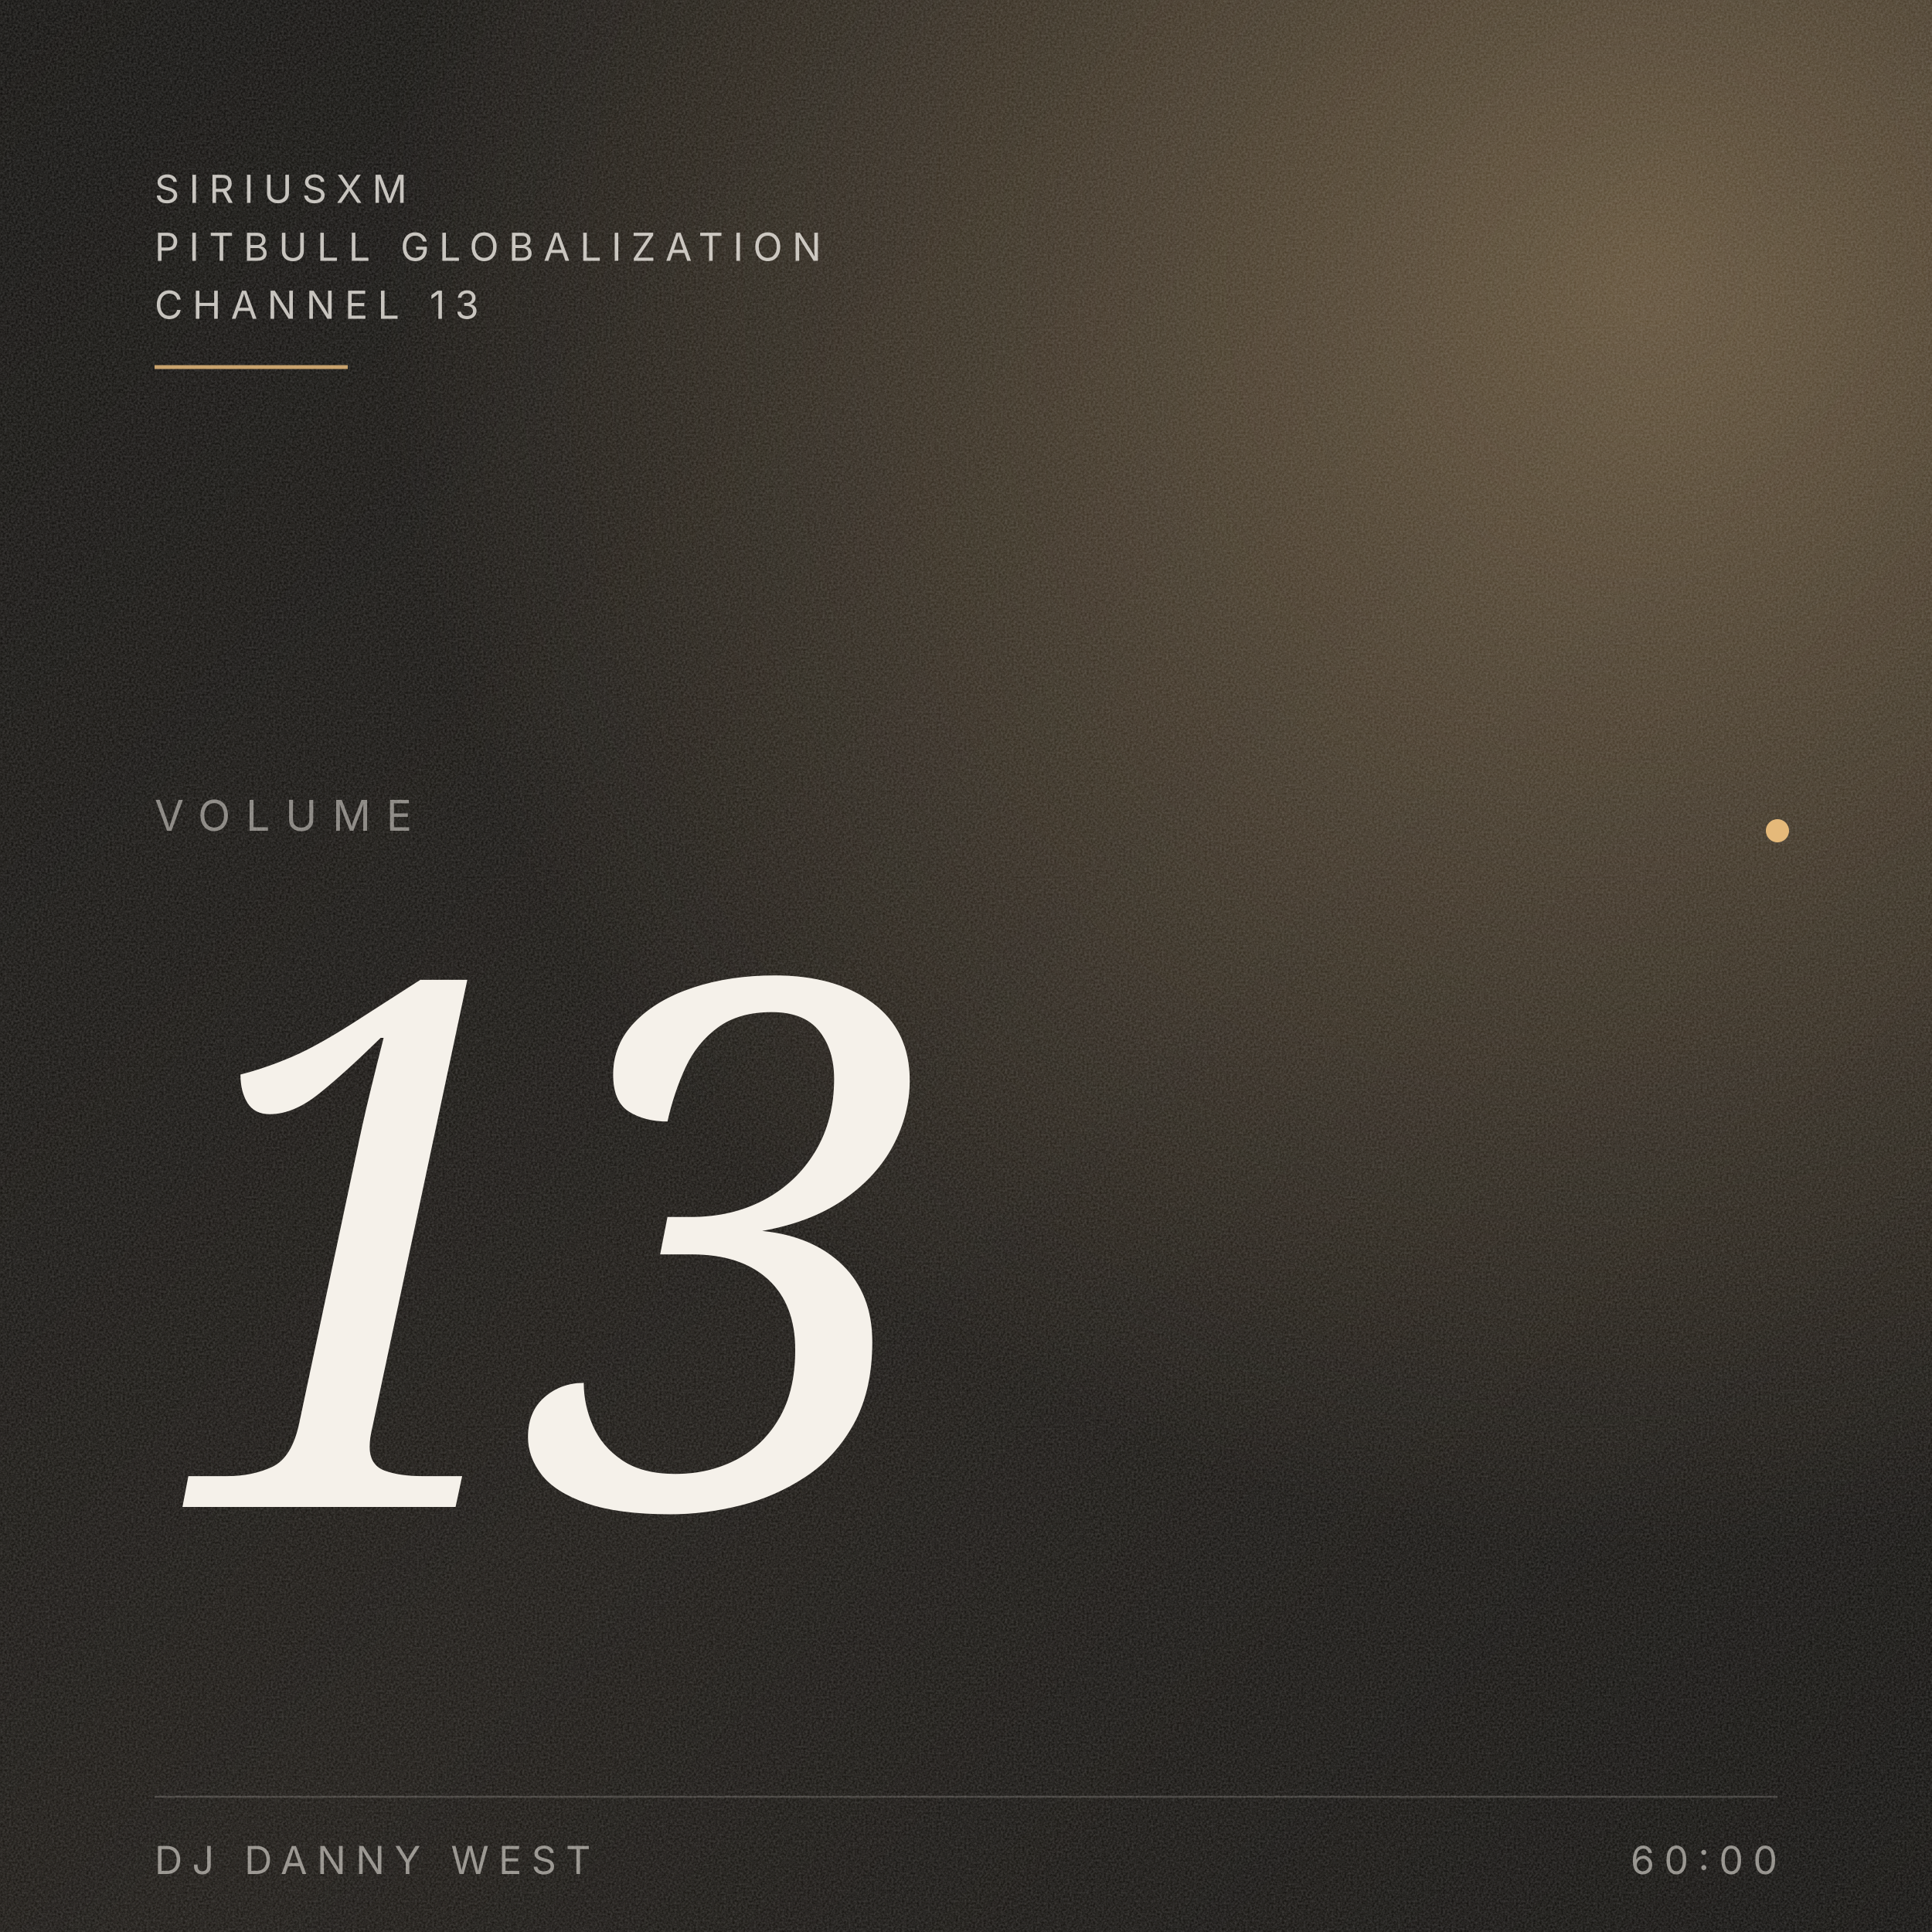
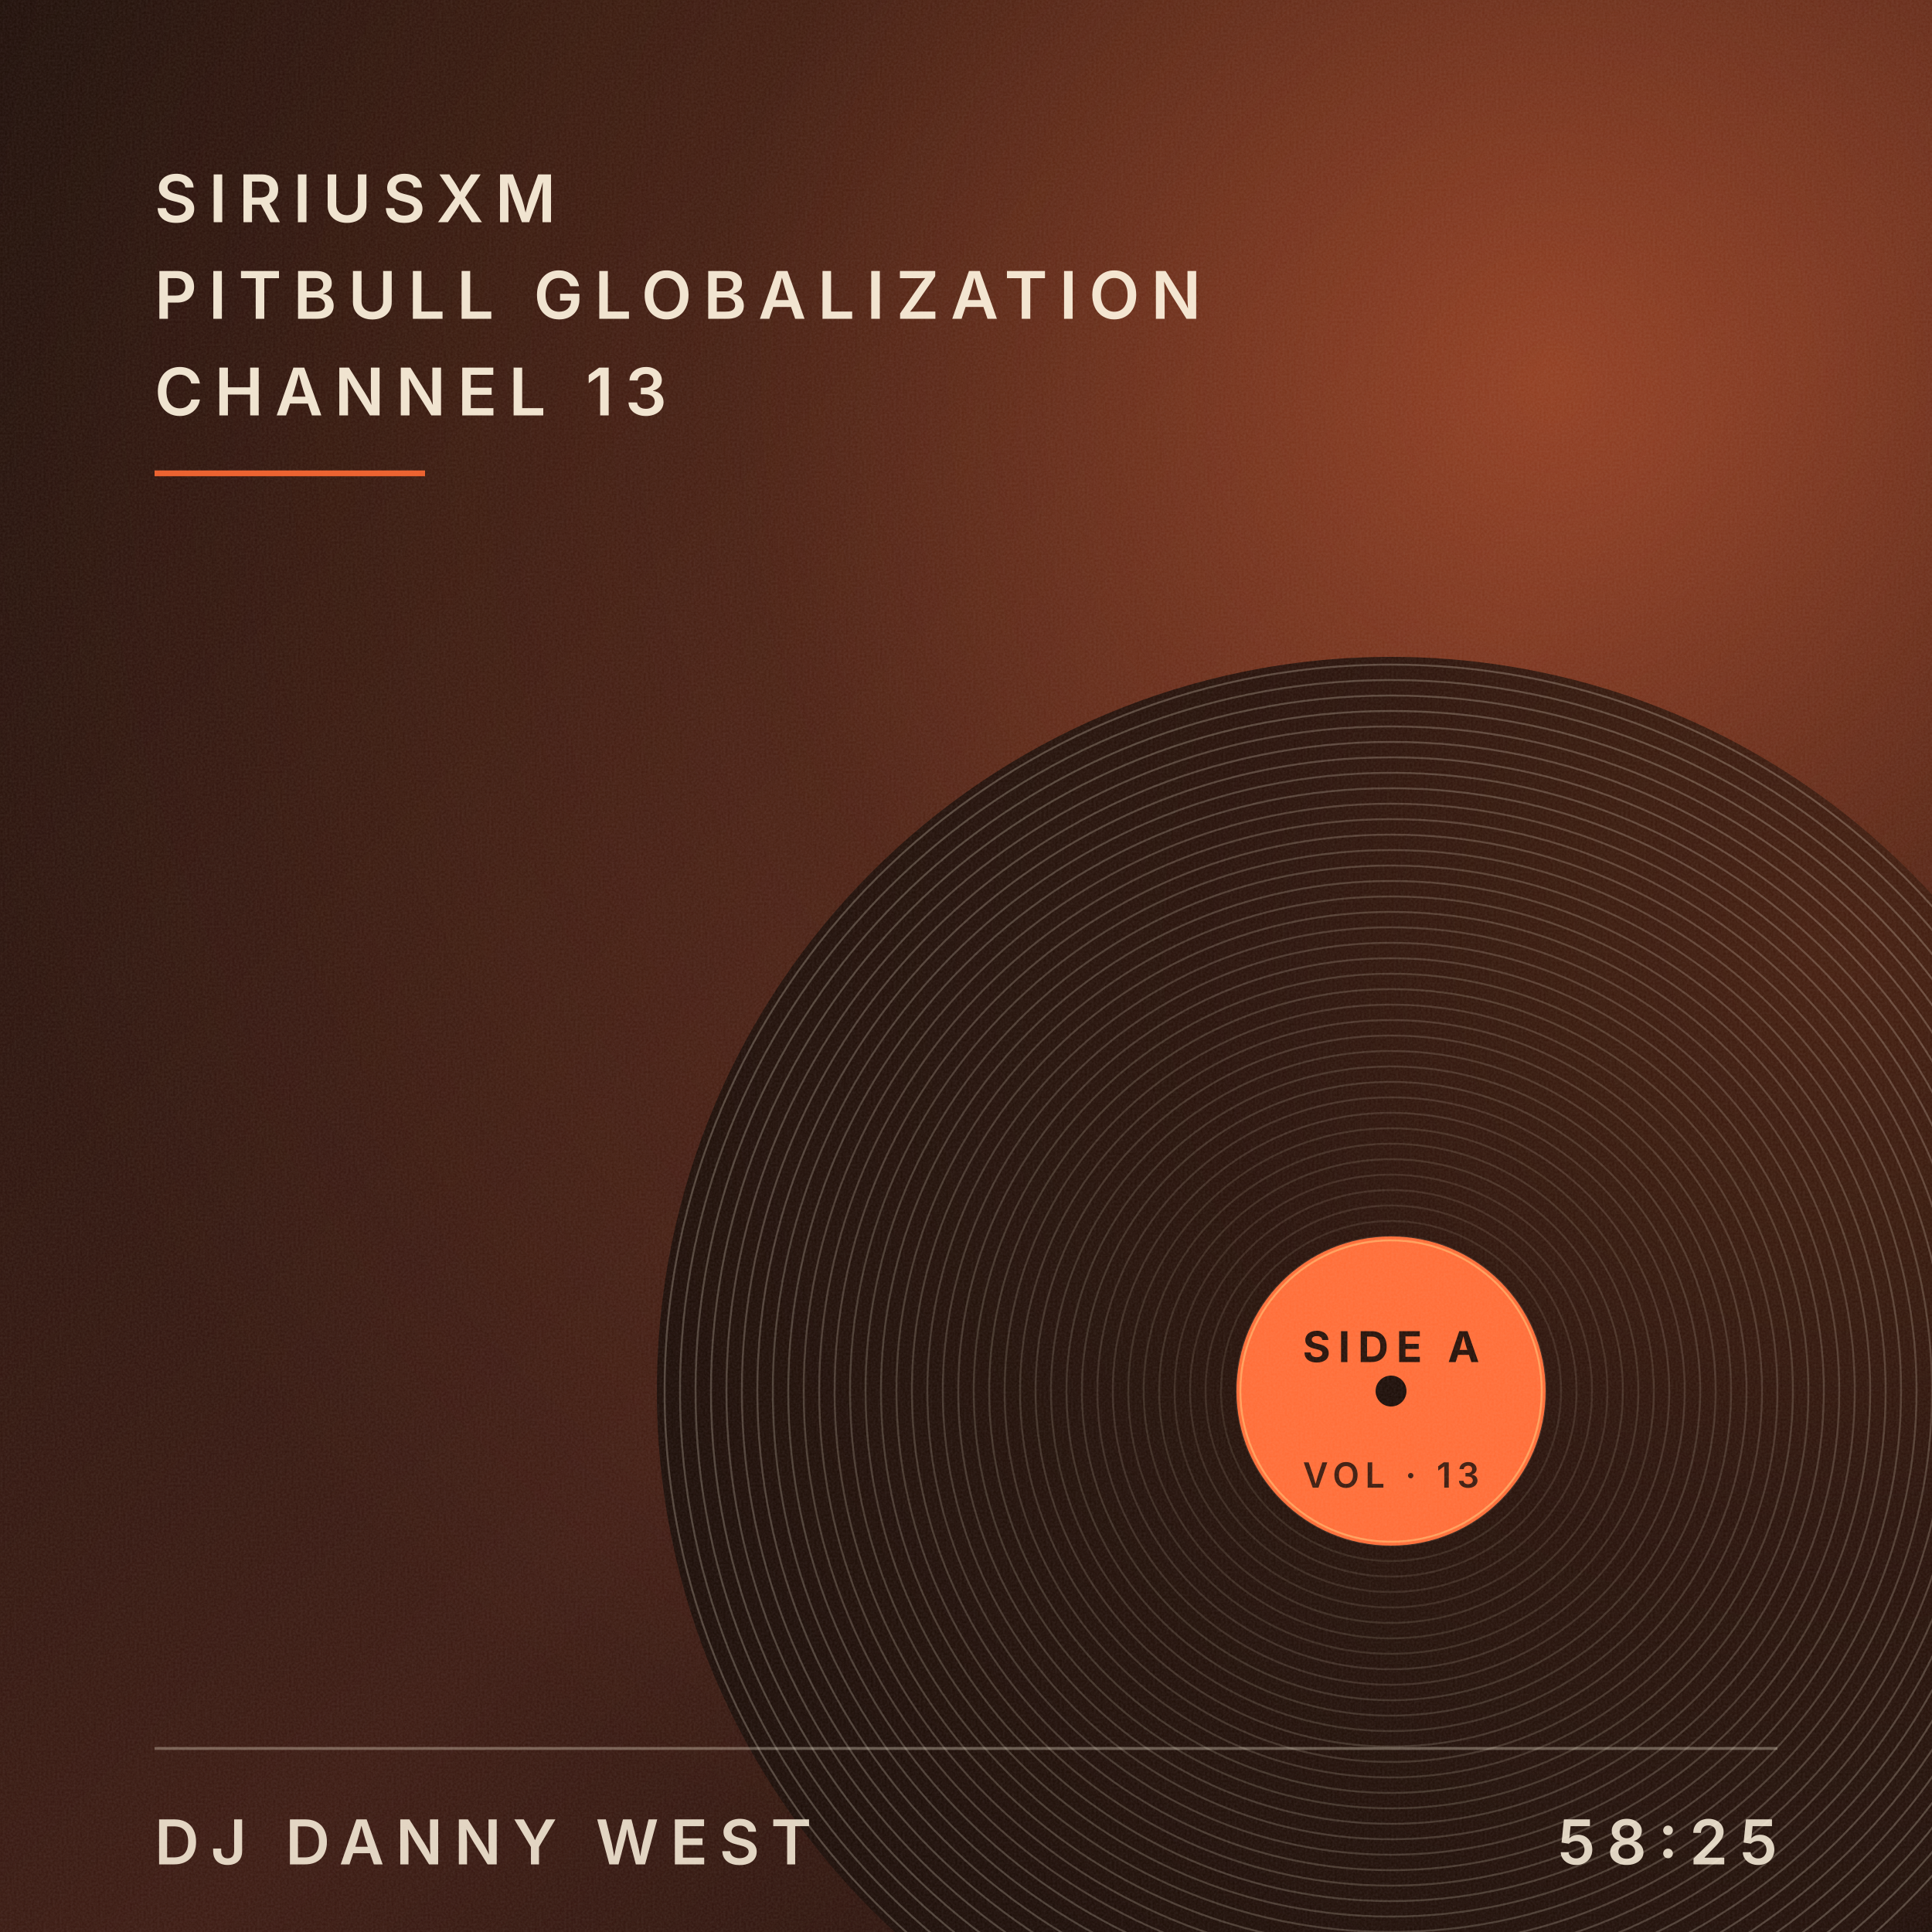
<svg xmlns="http://www.w3.org/2000/svg" viewBox="0 0 1000 1000" preserveAspectRatio="xMidYMid slice">
  <defs>
    <linearGradient id="bg" x1="0" y1="0" x2="1" y2="1">
-       <stop offset="0" stop-color="#0A0907" />
-       <stop offset="0.55" stop-color="#14110D" />
-       <stop offset="1" stop-color="#0A0907" />
+       <stop offset="0" stop-color="#1A0B05" />
+       <stop offset="0.55" stop-color="#3A1810" />
+       <stop offset="1" stop-color="#1A0B05" />
    </linearGradient>
-     <radialGradient id="ember" cx="0.85" cy="0.15" r="0.65">
-       <stop offset="0" stop-color="#E5B97A" stop-opacity="0.35" />
-       <stop offset="1" stop-color="#E5B97A" stop-opacity="0" />
+     <radialGradient id="accentGlow" cx="0.8" cy="0.2" r="0.85">
+       <stop offset="0" stop-color="#FF6B35" stop-opacity="0.45" />
+       <stop offset="0.5" stop-color="#FF6B35" stop-opacity="0.12" />
+       <stop offset="1" stop-color="#FF6B35" stop-opacity="0" />
    </radialGradient>
    <filter id="grain" x="0" y="0" width="100%" height="100%">
-       <feTurbulence type="fractalNoise" baseFrequency="0.9" numOctaves="3" stitchTiles="stitch" />
-       <feColorMatrix values="0 0 0 0 0.96  0 0 0 0 0.94  0 0 0 0 0.92  0 0 0 0.5 0" />
+       <feTurbulence type="fractalNoise" baseFrequency="0.85" numOctaves="2" seed="43" stitchTiles="stitch" />
+       <feColorMatrix values="0 0 0 0 0.96  0 0 0 0 0.94  0 0 0 0 0.92  0 0 0 0.18 0" />
+     </filter>
+     <filter id="softblur">
+       <feGaussianBlur stdDeviation="40" />
    </filter>
  </defs>
  <rect width="1000" height="1000" fill="url(#bg)" />
-   <rect width="1000" height="1000" fill="url(#ember)" />
-   <rect width="1000" height="1000" filter="url(#grain)" opacity="0.45" />
-   <g font-family="Inter, system-ui, sans-serif" fill="#F5F1EA">
-     <text x="80" y="105" font-size="20" letter-spacing="5" fill-opacity="0.78">SIRIUSXM</text>
-     <text x="80" y="135" font-size="20" letter-spacing="5" fill-opacity="0.78">PITBULL GLOBALIZATION</text>
-     <text x="80" y="165" font-size="20" letter-spacing="5" fill-opacity="0.78">CHANNEL 13</text>
-     <line x1="80" y1="190" x2="180" y2="190" stroke="#E5B97A" stroke-opacity="0.85" stroke-width="2" />
+   <rect width="1000" height="1000" fill="url(#accentGlow)" />
+   <circle cx="720" cy="720" r="380" fill="#1A0B05" />
+   <circle cx="720" cy="720" r="380" fill="url(#accentGlow)" opacity="0.4" />
+   <circle cx="720" cy="720" r="80" fill="none" stroke="#FFF4E0" stroke-opacity="0.10" stroke-width="1" />
+   <circle cx="720" cy="720" r="88" fill="none" stroke="#FFF4E0" stroke-opacity="0.10" stroke-width="1" />
+   <circle cx="720" cy="720" r="96" fill="none" stroke="#FFF4E0" stroke-opacity="0.11" stroke-width="1" />
+   <circle cx="720" cy="720" r="104" fill="none" stroke="#FFF4E0" stroke-opacity="0.11" stroke-width="1" />
+   <circle cx="720" cy="720" r="112" fill="none" stroke="#FFF4E0" stroke-opacity="0.11" stroke-width="1" />
+   <circle cx="720" cy="720" r="120" fill="none" stroke="#FFF4E0" stroke-opacity="0.12" stroke-width="1" />
+   <circle cx="720" cy="720" r="128" fill="none" stroke="#FFF4E0" stroke-opacity="0.12" stroke-width="1" />
+   <circle cx="720" cy="720" r="136" fill="none" stroke="#FFF4E0" stroke-opacity="0.12" stroke-width="1" />
+   <circle cx="720" cy="720" r="144" fill="none" stroke="#FFF4E0" stroke-opacity="0.13" stroke-width="1" />
+   <circle cx="720" cy="720" r="152" fill="none" stroke="#FFF4E0" stroke-opacity="0.13" stroke-width="1" />
+   <circle cx="720" cy="720" r="160" fill="none" stroke="#FFF4E0" stroke-opacity="0.14" stroke-width="1" />
+   <circle cx="720" cy="720" r="168" fill="none" stroke="#FFF4E0" stroke-opacity="0.14" stroke-width="1" />
+   <circle cx="720" cy="720" r="176" fill="none" stroke="#FFF4E0" stroke-opacity="0.14" stroke-width="1" />
+   <circle cx="720" cy="720" r="184" fill="none" stroke="#FFF4E0" stroke-opacity="0.15" stroke-width="1" />
+   <circle cx="720" cy="720" r="192" fill="none" stroke="#FFF4E0" stroke-opacity="0.15" stroke-width="1" />
+   <circle cx="720" cy="720" r="200" fill="none" stroke="#FFF4E0" stroke-opacity="0.15" stroke-width="1" />
+   <circle cx="720" cy="720" r="208" fill="none" stroke="#FFF4E0" stroke-opacity="0.16" stroke-width="1" />
+   <circle cx="720" cy="720" r="216" fill="none" stroke="#FFF4E0" stroke-opacity="0.16" stroke-width="1" />
+   <circle cx="720" cy="720" r="224" fill="none" stroke="#FFF4E0" stroke-opacity="0.17" stroke-width="1" />
+   <circle cx="720" cy="720" r="232" fill="none" stroke="#FFF4E0" stroke-opacity="0.17" stroke-width="1" />
+   <circle cx="720" cy="720" r="240" fill="none" stroke="#FFF4E0" stroke-opacity="0.17" stroke-width="1" />
+   <circle cx="720" cy="720" r="248" fill="none" stroke="#FFF4E0" stroke-opacity="0.18" stroke-width="1" />
+   <circle cx="720" cy="720" r="256" fill="none" stroke="#FFF4E0" stroke-opacity="0.18" stroke-width="1" />
+   <circle cx="720" cy="720" r="264" fill="none" stroke="#FFF4E0" stroke-opacity="0.19" stroke-width="1" />
+   <circle cx="720" cy="720" r="272" fill="none" stroke="#FFF4E0" stroke-opacity="0.19" stroke-width="1" />
+   <circle cx="720" cy="720" r="280" fill="none" stroke="#FFF4E0" stroke-opacity="0.19" stroke-width="1" />
+   <circle cx="720" cy="720" r="288" fill="none" stroke="#FFF4E0" stroke-opacity="0.20" stroke-width="1" />
+   <circle cx="720" cy="720" r="296" fill="none" stroke="#FFF4E0" stroke-opacity="0.20" stroke-width="1" />
+   <circle cx="720" cy="720" r="304" fill="none" stroke="#FFF4E0" stroke-opacity="0.20" stroke-width="1" />
+   <circle cx="720" cy="720" r="312" fill="none" stroke="#FFF4E0" stroke-opacity="0.21" stroke-width="1" />
+   <circle cx="720" cy="720" r="320" fill="none" stroke="#FFF4E0" stroke-opacity="0.21" stroke-width="1" />
+   <circle cx="720" cy="720" r="328" fill="none" stroke="#FFF4E0" stroke-opacity="0.22" stroke-width="1" />
+   <circle cx="720" cy="720" r="336" fill="none" stroke="#FFF4E0" stroke-opacity="0.22" stroke-width="1" />
+   <circle cx="720" cy="720" r="344" fill="none" stroke="#FFF4E0" stroke-opacity="0.22" stroke-width="1" />
+   <circle cx="720" cy="720" r="352" fill="none" stroke="#FFF4E0" stroke-opacity="0.23" stroke-width="1" />
+   <circle cx="720" cy="720" r="360" fill="none" stroke="#FFF4E0" stroke-opacity="0.23" stroke-width="1" />
+   <circle cx="720" cy="720" r="368" fill="none" stroke="#FFF4E0" stroke-opacity="0.23" stroke-width="1" />
+   <circle cx="720" cy="720" r="376" fill="none" stroke="#FFF4E0" stroke-opacity="0.24" stroke-width="1" />
+   <circle cx="720" cy="720" r="80" fill="#FF6B35" />
+   <circle cx="720" cy="720" r="78" fill="none" stroke="#FFD27F" stroke-opacity="0.5" stroke-width="1" />
+   <circle cx="720" cy="720" r="8" fill="#1A0B05" />
+   <text x="720" y="705" text-anchor="middle" font-family="Inter, sans-serif" font-size="22" font-weight="700" letter-spacing="4" fill="#1A0B05" fill-opacity="0.95">SIDE A</text>
+   <text x="720" y="770" text-anchor="middle" font-family="Inter, sans-serif" font-size="18" font-weight="600" letter-spacing="3" fill="#1A0B05" fill-opacity="0.85">VOL · 13</text>
+   <rect width="1000" height="1000" filter="url(#grain)" opacity="0.55" />
+   <g font-family="Inter, system-ui, sans-serif" fill="#FFF4E0" fill-opacity="0.92" font-weight="600">
+     <text x="80" y="115" font-size="34" letter-spacing="6">SIRIUSXM</text>
+     <text x="80" y="165" font-size="34" letter-spacing="6">PITBULL GLOBALIZATION</text>
+     <text x="80" y="215" font-size="34" letter-spacing="6">CHANNEL 13</text>
+     <line x1="80" y1="245" x2="220" y2="245" stroke="#FF6B35" stroke-opacity="0.9" stroke-width="3" />
  </g>
-   <g font-family="Inter, system-ui, sans-serif" fill="#F5F1EA" fill-opacity="0.5">
-     <text x="80" y="430" font-size="22" letter-spacing="8">VOLUME</text>
-   </g>
-   <g font-family="Fraunces, Georgia, serif" fill="#F5F1EA" style="font-variation-settings: 'opsz' 144;">
-     <text x="80" y="780" font-size="380" font-style="italic" font-weight="300" letter-spacing="-18">13</text>
-   </g>
-   <circle cx="920" cy="430" r="6" fill="#E5B97A" />
-   <g font-family="Inter, system-ui, sans-serif" fill="#F5F1EA" fill-opacity="0.55">
-     <line x1="80" y1="930" x2="920" y2="930" stroke="#F5F1EA" stroke-opacity="0.18" stroke-width="1" />
-     <text x="80" y="970" font-size="20" letter-spacing="5">DJ DANNY WEST</text>
-     <text x="920" y="970" text-anchor="end" font-size="20" letter-spacing="5">60:00</text>
+   <g font-family="Inter, system-ui, sans-serif" fill="#FFF4E0" fill-opacity="0.85" font-weight="600">
+     <line x1="80" y1="905" x2="920" y2="905" stroke="#FFF4E0" stroke-opacity="0.32" stroke-width="1.5" />
+     <text x="80" y="965" font-size="32" letter-spacing="6">DJ DANNY WEST</text>
+     <text x="920" y="965" text-anchor="end" font-size="32" letter-spacing="6">58:25</text>
  </g>
</svg>
